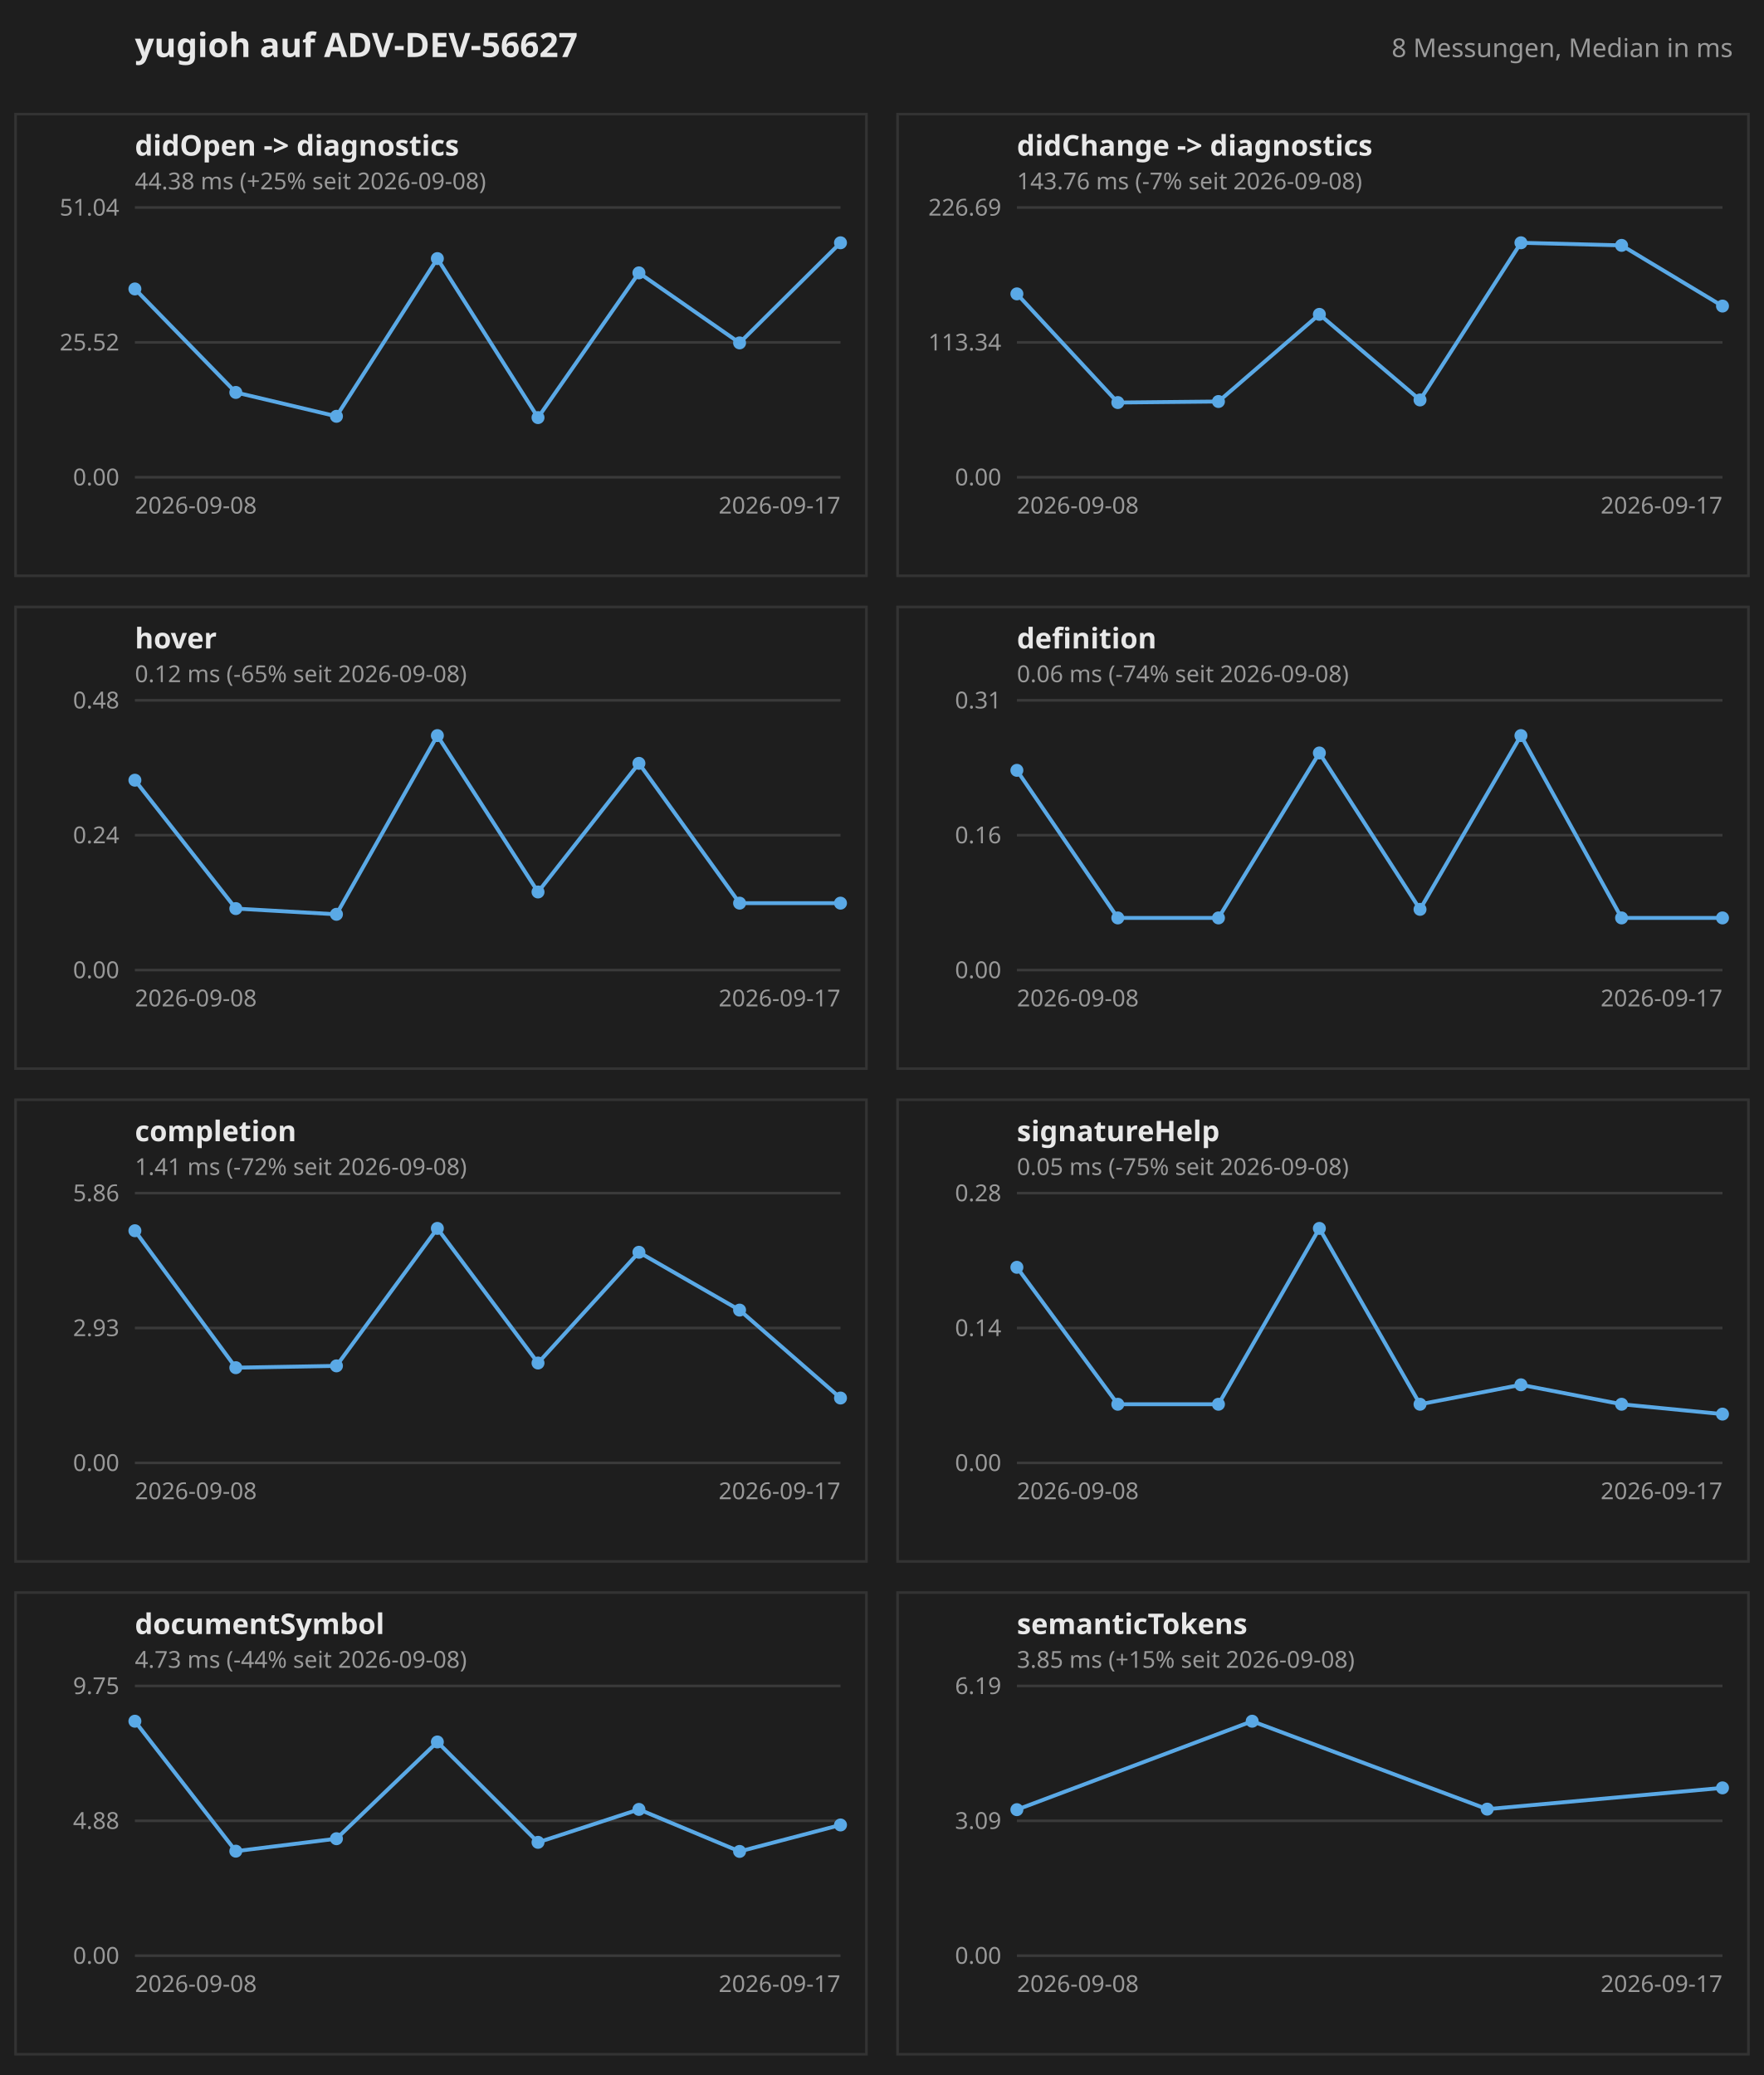
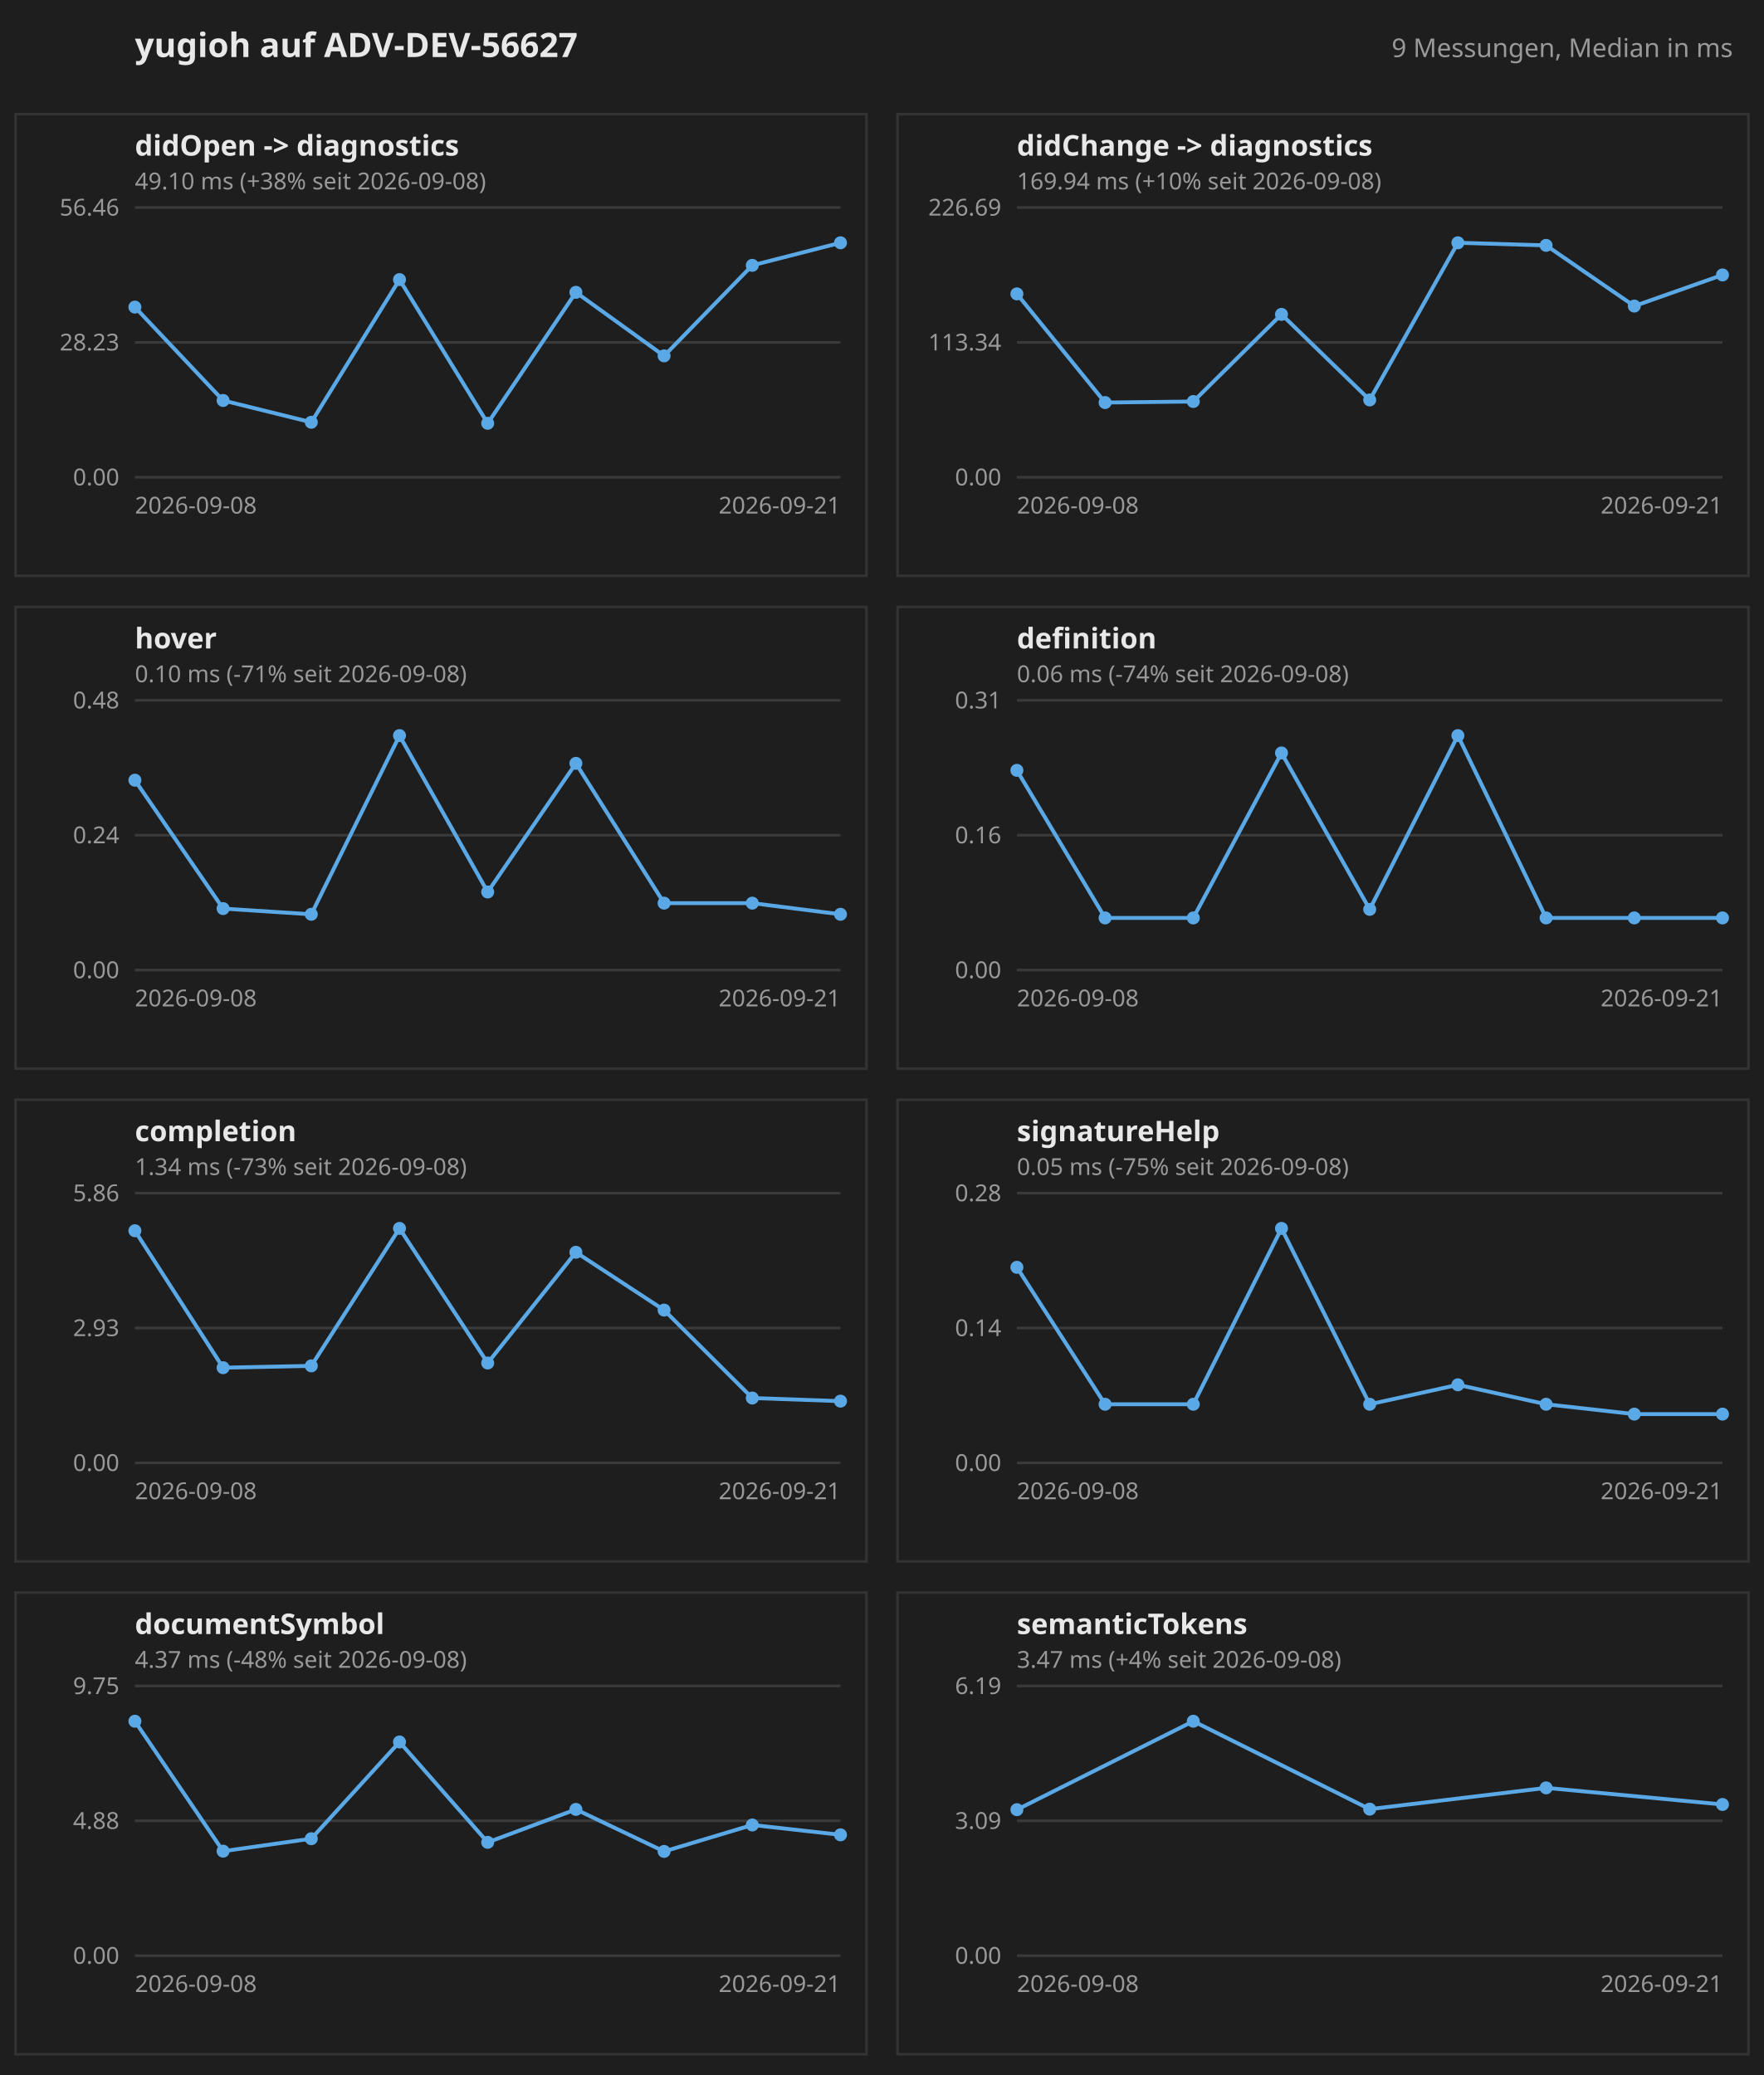
<svg xmlns="http://www.w3.org/2000/svg" width="680" height="800" font-family="sans-serif">
  <rect width="680" height="800" fill="#1e1e1e" />
  <text x="52" y="22" font-size="13" font-weight="bold" fill="#e8e8e8">yugioh auf ADV-DEV-56627</text>
-   <text x="668" y="22" text-anchor="end" font-size="10" fill="#999">8 Messungen, Median in ms</text>
+   <text x="668" y="22" text-anchor="end" font-size="10" fill="#999">9 Messungen, Median in ms</text>
  <g transform="translate(0 40)">
    <rect x="6" y="4" width="328" height="178" fill="none" stroke="#333" />
    <text x="52" y="20" font-size="11" font-weight="bold" fill="#e8e8e8">didOpen -&gt; diagnostics</text>
-     <text x="52" y="33" font-size="9" fill="#999">44.38 ms (+25% seit 2026-09-08)</text>
+     <text x="52" y="33" font-size="9" fill="#999">49.10 ms (+38% seit 2026-09-08)</text>
    <line x1="52" y1="144.0" x2="324" y2="144.0" stroke="#3a3a3a" />
    <text x="46" y="144.0" text-anchor="end" dominant-baseline="middle" font-size="9" fill="#999">0.00</text>
    <line x1="52" y1="92.0" x2="324" y2="92.0" stroke="#3a3a3a" />
-     <text x="46" y="92.0" text-anchor="end" dominant-baseline="middle" font-size="9" fill="#999">25.52</text>
+     <text x="46" y="92.0" text-anchor="end" dominant-baseline="middle" font-size="9" fill="#999">28.23</text>
    <line x1="52" y1="40.0" x2="324" y2="40.0" stroke="#3a3a3a" />
-     <text x="46" y="40.0" text-anchor="end" dominant-baseline="middle" font-size="9" fill="#999">51.04</text>
+     <text x="46" y="40.0" text-anchor="end" dominant-baseline="middle" font-size="9" fill="#999">56.46</text>
    <text x="52" y="158" font-size="9" fill="#999">2026-09-08</text>
-     <text x="324" y="158" text-anchor="end" font-size="9" fill="#999">2026-09-17</text>
-     <polyline fill="none" stroke="#5aa9e6" stroke-width="1.5" points="52.0,71.4 90.9,111.3 129.7,120.5 168.6,59.7 207.4,121.0 246.3,65.2 285.1,92.2 324.0,53.6" />
-     <circle cx="52.0" cy="71.4" r="2.5" fill="#5aa9e6" />
-     <circle cx="90.9" cy="111.3" r="2.5" fill="#5aa9e6" />
-     <circle cx="129.7" cy="120.5" r="2.5" fill="#5aa9e6" />
-     <circle cx="168.6" cy="59.7" r="2.5" fill="#5aa9e6" />
-     <circle cx="207.4" cy="121.0" r="2.5" fill="#5aa9e6" />
-     <circle cx="246.3" cy="65.2" r="2.5" fill="#5aa9e6" />
-     <circle cx="285.1" cy="92.2" r="2.5" fill="#5aa9e6" />
+     <text x="324" y="158" text-anchor="end" font-size="9" fill="#999">2026-09-21</text>
+     <polyline fill="none" stroke="#5aa9e6" stroke-width="1.5" points="52.0,78.4 86.0,114.4 120.0,122.8 154.0,67.8 188.0,123.2 222.0,72.7 256.0,97.2 290.0,62.3 324.0,53.6" />
+     <circle cx="52.0" cy="78.4" r="2.5" fill="#5aa9e6" />
+     <circle cx="86.0" cy="114.4" r="2.5" fill="#5aa9e6" />
+     <circle cx="120.0" cy="122.8" r="2.5" fill="#5aa9e6" />
+     <circle cx="154.0" cy="67.8" r="2.5" fill="#5aa9e6" />
+     <circle cx="188.0" cy="123.2" r="2.5" fill="#5aa9e6" />
+     <circle cx="222.0" cy="72.7" r="2.5" fill="#5aa9e6" />
+     <circle cx="256.0" cy="97.2" r="2.5" fill="#5aa9e6" />
+     <circle cx="290.0" cy="62.3" r="2.5" fill="#5aa9e6" />
    <circle cx="324.0" cy="53.6" r="2.5" fill="#5aa9e6" />
  </g>
  <g transform="translate(340 40)">
    <rect x="6" y="4" width="328" height="178" fill="none" stroke="#333" />
    <text x="52" y="20" font-size="11" font-weight="bold" fill="#e8e8e8">didChange -&gt; diagnostics</text>
-     <text x="52" y="33" font-size="9" fill="#999">143.76 ms (-7% seit 2026-09-08)</text>
+     <text x="52" y="33" font-size="9" fill="#999">169.94 ms (+10% seit 2026-09-08)</text>
    <line x1="52" y1="144.0" x2="324" y2="144.0" stroke="#3a3a3a" />
    <text x="46" y="144.0" text-anchor="end" dominant-baseline="middle" font-size="9" fill="#999">0.00</text>
    <line x1="52" y1="92.0" x2="324" y2="92.0" stroke="#3a3a3a" />
    <text x="46" y="92.0" text-anchor="end" dominant-baseline="middle" font-size="9" fill="#999">113.34</text>
    <line x1="52" y1="40.0" x2="324" y2="40.0" stroke="#3a3a3a" />
    <text x="46" y="40.0" text-anchor="end" dominant-baseline="middle" font-size="9" fill="#999">226.69</text>
    <text x="52" y="158" font-size="9" fill="#999">2026-09-08</text>
-     <text x="324" y="158" text-anchor="end" font-size="9" fill="#999">2026-09-17</text>
-     <polyline fill="none" stroke="#5aa9e6" stroke-width="1.5" points="52.0,73.3 90.9,115.2 129.7,114.8 168.6,81.2 207.4,114.2 246.3,53.6 285.1,54.6 324.0,78.0" />
+     <text x="324" y="158" text-anchor="end" font-size="9" fill="#999">2026-09-21</text>
+     <polyline fill="none" stroke="#5aa9e6" stroke-width="1.5" points="52.0,73.3 86.0,115.2 120.0,114.8 154.0,81.2 188.0,114.2 222.0,53.6 256.0,54.6 290.0,78.0 324.0,66.0" />
    <circle cx="52.0" cy="73.3" r="2.5" fill="#5aa9e6" />
-     <circle cx="90.9" cy="115.2" r="2.5" fill="#5aa9e6" />
-     <circle cx="129.7" cy="114.8" r="2.5" fill="#5aa9e6" />
-     <circle cx="168.6" cy="81.2" r="2.5" fill="#5aa9e6" />
-     <circle cx="207.4" cy="114.2" r="2.5" fill="#5aa9e6" />
-     <circle cx="246.3" cy="53.6" r="2.5" fill="#5aa9e6" />
-     <circle cx="285.1" cy="54.6" r="2.5" fill="#5aa9e6" />
-     <circle cx="324.0" cy="78.0" r="2.5" fill="#5aa9e6" />
+     <circle cx="86.0" cy="115.2" r="2.5" fill="#5aa9e6" />
+     <circle cx="120.0" cy="114.8" r="2.5" fill="#5aa9e6" />
+     <circle cx="154.0" cy="81.2" r="2.5" fill="#5aa9e6" />
+     <circle cx="188.0" cy="114.2" r="2.5" fill="#5aa9e6" />
+     <circle cx="222.0" cy="53.6" r="2.5" fill="#5aa9e6" />
+     <circle cx="256.0" cy="54.6" r="2.5" fill="#5aa9e6" />
+     <circle cx="290.0" cy="78.0" r="2.5" fill="#5aa9e6" />
+     <circle cx="324.0" cy="66.0" r="2.5" fill="#5aa9e6" />
  </g>
  <g transform="translate(0 230)">
    <rect x="6" y="4" width="328" height="178" fill="none" stroke="#333" />
    <text x="52" y="20" font-size="11" font-weight="bold" fill="#e8e8e8">hover</text>
-     <text x="52" y="33" font-size="9" fill="#999">0.12 ms (-65% seit 2026-09-08)</text>
+     <text x="52" y="33" font-size="9" fill="#999">0.10 ms (-71% seit 2026-09-08)</text>
    <line x1="52" y1="144.0" x2="324" y2="144.0" stroke="#3a3a3a" />
    <text x="46" y="144.0" text-anchor="end" dominant-baseline="middle" font-size="9" fill="#999">0.00</text>
    <line x1="52" y1="92.0" x2="324" y2="92.0" stroke="#3a3a3a" />
    <text x="46" y="92.0" text-anchor="end" dominant-baseline="middle" font-size="9" fill="#999">0.24</text>
    <line x1="52" y1="40.0" x2="324" y2="40.0" stroke="#3a3a3a" />
    <text x="46" y="40.0" text-anchor="end" dominant-baseline="middle" font-size="9" fill="#999">0.48</text>
    <text x="52" y="158" font-size="9" fill="#999">2026-09-08</text>
-     <text x="324" y="158" text-anchor="end" font-size="9" fill="#999">2026-09-17</text>
-     <polyline fill="none" stroke="#5aa9e6" stroke-width="1.5" points="52.0,70.8 90.9,120.3 129.7,122.5 168.6,53.6 207.4,113.9 246.3,64.3 285.1,118.2 324.0,118.2" />
+     <text x="324" y="158" text-anchor="end" font-size="9" fill="#999">2026-09-21</text>
+     <polyline fill="none" stroke="#5aa9e6" stroke-width="1.5" points="52.0,70.8 86.0,120.3 120.0,122.5 154.0,53.6 188.0,113.9 222.0,64.3 256.0,118.2 290.0,118.2 324.0,122.5" />
    <circle cx="52.0" cy="70.8" r="2.5" fill="#5aa9e6" />
-     <circle cx="90.9" cy="120.3" r="2.5" fill="#5aa9e6" />
-     <circle cx="129.7" cy="122.5" r="2.5" fill="#5aa9e6" />
-     <circle cx="168.6" cy="53.6" r="2.5" fill="#5aa9e6" />
-     <circle cx="207.4" cy="113.9" r="2.5" fill="#5aa9e6" />
-     <circle cx="246.3" cy="64.3" r="2.5" fill="#5aa9e6" />
-     <circle cx="285.1" cy="118.2" r="2.5" fill="#5aa9e6" />
-     <circle cx="324.0" cy="118.2" r="2.5" fill="#5aa9e6" />
+     <circle cx="86.0" cy="120.3" r="2.5" fill="#5aa9e6" />
+     <circle cx="120.0" cy="122.5" r="2.5" fill="#5aa9e6" />
+     <circle cx="154.0" cy="53.6" r="2.5" fill="#5aa9e6" />
+     <circle cx="188.0" cy="113.9" r="2.5" fill="#5aa9e6" />
+     <circle cx="222.0" cy="64.3" r="2.5" fill="#5aa9e6" />
+     <circle cx="256.0" cy="118.2" r="2.5" fill="#5aa9e6" />
+     <circle cx="290.0" cy="118.2" r="2.5" fill="#5aa9e6" />
+     <circle cx="324.0" cy="122.5" r="2.5" fill="#5aa9e6" />
  </g>
  <g transform="translate(340 230)">
    <rect x="6" y="4" width="328" height="178" fill="none" stroke="#333" />
    <text x="52" y="20" font-size="11" font-weight="bold" fill="#e8e8e8">definition</text>
    <text x="52" y="33" font-size="9" fill="#999">0.06 ms (-74% seit 2026-09-08)</text>
    <line x1="52" y1="144.0" x2="324" y2="144.0" stroke="#3a3a3a" />
    <text x="46" y="144.0" text-anchor="end" dominant-baseline="middle" font-size="9" fill="#999">0.00</text>
    <line x1="52" y1="92.0" x2="324" y2="92.0" stroke="#3a3a3a" />
    <text x="46" y="92.0" text-anchor="end" dominant-baseline="middle" font-size="9" fill="#999">0.16</text>
    <line x1="52" y1="40.0" x2="324" y2="40.0" stroke="#3a3a3a" />
    <text x="46" y="40.0" text-anchor="end" dominant-baseline="middle" font-size="9" fill="#999">0.31</text>
    <text x="52" y="158" font-size="9" fill="#999">2026-09-08</text>
-     <text x="324" y="158" text-anchor="end" font-size="9" fill="#999">2026-09-17</text>
-     <polyline fill="none" stroke="#5aa9e6" stroke-width="1.5" points="52.0,67.0 90.9,123.9 129.7,123.9 168.6,60.3 207.4,120.6 246.3,53.6 285.1,123.9 324.0,123.9" />
+     <text x="324" y="158" text-anchor="end" font-size="9" fill="#999">2026-09-21</text>
+     <polyline fill="none" stroke="#5aa9e6" stroke-width="1.5" points="52.0,67.0 86.0,123.9 120.0,123.9 154.0,60.3 188.0,120.6 222.0,53.6 256.0,123.9 290.0,123.9 324.0,123.9" />
    <circle cx="52.0" cy="67.0" r="2.5" fill="#5aa9e6" />
-     <circle cx="90.9" cy="123.9" r="2.5" fill="#5aa9e6" />
-     <circle cx="129.7" cy="123.9" r="2.5" fill="#5aa9e6" />
-     <circle cx="168.6" cy="60.3" r="2.5" fill="#5aa9e6" />
-     <circle cx="207.4" cy="120.6" r="2.5" fill="#5aa9e6" />
-     <circle cx="246.3" cy="53.6" r="2.5" fill="#5aa9e6" />
-     <circle cx="285.1" cy="123.9" r="2.5" fill="#5aa9e6" />
+     <circle cx="86.0" cy="123.9" r="2.5" fill="#5aa9e6" />
+     <circle cx="120.0" cy="123.9" r="2.5" fill="#5aa9e6" />
+     <circle cx="154.0" cy="60.3" r="2.5" fill="#5aa9e6" />
+     <circle cx="188.0" cy="120.6" r="2.5" fill="#5aa9e6" />
+     <circle cx="222.0" cy="53.6" r="2.5" fill="#5aa9e6" />
+     <circle cx="256.0" cy="123.9" r="2.5" fill="#5aa9e6" />
+     <circle cx="290.0" cy="123.9" r="2.5" fill="#5aa9e6" />
    <circle cx="324.0" cy="123.9" r="2.5" fill="#5aa9e6" />
  </g>
  <g transform="translate(0 420)">
    <rect x="6" y="4" width="328" height="178" fill="none" stroke="#333" />
    <text x="52" y="20" font-size="11" font-weight="bold" fill="#e8e8e8">completion</text>
-     <text x="52" y="33" font-size="9" fill="#999">1.41 ms (-72% seit 2026-09-08)</text>
+     <text x="52" y="33" font-size="9" fill="#999">1.34 ms (-73% seit 2026-09-08)</text>
    <line x1="52" y1="144.0" x2="324" y2="144.0" stroke="#3a3a3a" />
    <text x="46" y="144.0" text-anchor="end" dominant-baseline="middle" font-size="9" fill="#999">0.00</text>
    <line x1="52" y1="92.0" x2="324" y2="92.0" stroke="#3a3a3a" />
    <text x="46" y="92.0" text-anchor="end" dominant-baseline="middle" font-size="9" fill="#999">2.93</text>
    <line x1="52" y1="40.0" x2="324" y2="40.0" stroke="#3a3a3a" />
    <text x="46" y="40.0" text-anchor="end" dominant-baseline="middle" font-size="9" fill="#999">5.86</text>
    <text x="52" y="158" font-size="9" fill="#999">2026-09-08</text>
-     <text x="324" y="158" text-anchor="end" font-size="9" fill="#999">2026-09-17</text>
-     <polyline fill="none" stroke="#5aa9e6" stroke-width="1.5" points="52.0,54.5 90.9,107.3 129.7,106.6 168.6,53.6 207.4,105.5 246.3,62.8 285.1,85.1 324.0,119.0" />
+     <text x="324" y="158" text-anchor="end" font-size="9" fill="#999">2026-09-21</text>
+     <polyline fill="none" stroke="#5aa9e6" stroke-width="1.5" points="52.0,54.5 86.0,107.3 120.0,106.6 154.0,53.6 188.0,105.5 222.0,62.8 256.0,85.1 290.0,119.0 324.0,120.2" />
    <circle cx="52.0" cy="54.5" r="2.5" fill="#5aa9e6" />
-     <circle cx="90.9" cy="107.3" r="2.5" fill="#5aa9e6" />
-     <circle cx="129.7" cy="106.6" r="2.5" fill="#5aa9e6" />
-     <circle cx="168.6" cy="53.6" r="2.5" fill="#5aa9e6" />
-     <circle cx="207.4" cy="105.5" r="2.5" fill="#5aa9e6" />
-     <circle cx="246.3" cy="62.8" r="2.5" fill="#5aa9e6" />
-     <circle cx="285.1" cy="85.1" r="2.5" fill="#5aa9e6" />
-     <circle cx="324.0" cy="119.0" r="2.5" fill="#5aa9e6" />
+     <circle cx="86.0" cy="107.3" r="2.5" fill="#5aa9e6" />
+     <circle cx="120.0" cy="106.6" r="2.5" fill="#5aa9e6" />
+     <circle cx="154.0" cy="53.6" r="2.5" fill="#5aa9e6" />
+     <circle cx="188.0" cy="105.5" r="2.5" fill="#5aa9e6" />
+     <circle cx="222.0" cy="62.8" r="2.5" fill="#5aa9e6" />
+     <circle cx="256.0" cy="85.1" r="2.5" fill="#5aa9e6" />
+     <circle cx="290.0" cy="119.0" r="2.5" fill="#5aa9e6" />
+     <circle cx="324.0" cy="120.2" r="2.5" fill="#5aa9e6" />
  </g>
  <g transform="translate(340 420)">
    <rect x="6" y="4" width="328" height="178" fill="none" stroke="#333" />
    <text x="52" y="20" font-size="11" font-weight="bold" fill="#e8e8e8">signatureHelp</text>
    <text x="52" y="33" font-size="9" fill="#999">0.05 ms (-75% seit 2026-09-08)</text>
    <line x1="52" y1="144.0" x2="324" y2="144.0" stroke="#3a3a3a" />
    <text x="46" y="144.0" text-anchor="end" dominant-baseline="middle" font-size="9" fill="#999">0.00</text>
    <line x1="52" y1="92.0" x2="324" y2="92.0" stroke="#3a3a3a" />
    <text x="46" y="92.0" text-anchor="end" dominant-baseline="middle" font-size="9" fill="#999">0.14</text>
    <line x1="52" y1="40.0" x2="324" y2="40.0" stroke="#3a3a3a" />
    <text x="46" y="40.0" text-anchor="end" dominant-baseline="middle" font-size="9" fill="#999">0.28</text>
    <text x="52" y="158" font-size="9" fill="#999">2026-09-08</text>
-     <text x="324" y="158" text-anchor="end" font-size="9" fill="#999">2026-09-17</text>
-     <polyline fill="none" stroke="#5aa9e6" stroke-width="1.5" points="52.0,68.6 90.9,121.4 129.7,121.4 168.6,53.6 207.4,121.4 246.3,113.9 285.1,121.4 324.0,125.2" />
+     <text x="324" y="158" text-anchor="end" font-size="9" fill="#999">2026-09-21</text>
+     <polyline fill="none" stroke="#5aa9e6" stroke-width="1.5" points="52.0,68.6 86.0,121.4 120.0,121.4 154.0,53.6 188.0,121.4 222.0,113.9 256.0,121.4 290.0,125.2 324.0,125.2" />
    <circle cx="52.0" cy="68.6" r="2.5" fill="#5aa9e6" />
-     <circle cx="90.9" cy="121.4" r="2.5" fill="#5aa9e6" />
-     <circle cx="129.7" cy="121.4" r="2.5" fill="#5aa9e6" />
-     <circle cx="168.6" cy="53.6" r="2.5" fill="#5aa9e6" />
-     <circle cx="207.4" cy="121.4" r="2.5" fill="#5aa9e6" />
-     <circle cx="246.3" cy="113.9" r="2.5" fill="#5aa9e6" />
-     <circle cx="285.1" cy="121.4" r="2.5" fill="#5aa9e6" />
+     <circle cx="86.0" cy="121.4" r="2.5" fill="#5aa9e6" />
+     <circle cx="120.0" cy="121.4" r="2.5" fill="#5aa9e6" />
+     <circle cx="154.0" cy="53.6" r="2.5" fill="#5aa9e6" />
+     <circle cx="188.0" cy="121.4" r="2.5" fill="#5aa9e6" />
+     <circle cx="222.0" cy="113.9" r="2.5" fill="#5aa9e6" />
+     <circle cx="256.0" cy="121.4" r="2.5" fill="#5aa9e6" />
+     <circle cx="290.0" cy="125.2" r="2.5" fill="#5aa9e6" />
    <circle cx="324.0" cy="125.2" r="2.5" fill="#5aa9e6" />
  </g>
  <g transform="translate(0 610)">
    <rect x="6" y="4" width="328" height="178" fill="none" stroke="#333" />
    <text x="52" y="20" font-size="11" font-weight="bold" fill="#e8e8e8">documentSymbol</text>
-     <text x="52" y="33" font-size="9" fill="#999">4.73 ms (-44% seit 2026-09-08)</text>
+     <text x="52" y="33" font-size="9" fill="#999">4.37 ms (-48% seit 2026-09-08)</text>
    <line x1="52" y1="144.0" x2="324" y2="144.0" stroke="#3a3a3a" />
    <text x="46" y="144.0" text-anchor="end" dominant-baseline="middle" font-size="9" fill="#999">0.00</text>
    <line x1="52" y1="92.0" x2="324" y2="92.0" stroke="#3a3a3a" />
    <text x="46" y="92.0" text-anchor="end" dominant-baseline="middle" font-size="9" fill="#999">4.88</text>
    <line x1="52" y1="40.0" x2="324" y2="40.0" stroke="#3a3a3a" />
    <text x="46" y="40.0" text-anchor="end" dominant-baseline="middle" font-size="9" fill="#999">9.75</text>
    <text x="52" y="158" font-size="9" fill="#999">2026-09-08</text>
-     <text x="324" y="158" text-anchor="end" font-size="9" fill="#999">2026-09-17</text>
-     <polyline fill="none" stroke="#5aa9e6" stroke-width="1.5" points="52.0,53.6 90.9,103.7 129.7,98.9 168.6,61.6 207.4,100.3 246.3,87.6 285.1,103.8 324.0,93.6" />
+     <text x="324" y="158" text-anchor="end" font-size="9" fill="#999">2026-09-21</text>
+     <polyline fill="none" stroke="#5aa9e6" stroke-width="1.5" points="52.0,53.6 86.0,103.7 120.0,98.9 154.0,61.6 188.0,100.3 222.0,87.6 256.0,103.8 290.0,93.6 324.0,97.4" />
    <circle cx="52.0" cy="53.6" r="2.5" fill="#5aa9e6" />
-     <circle cx="90.9" cy="103.7" r="2.5" fill="#5aa9e6" />
-     <circle cx="129.7" cy="98.9" r="2.5" fill="#5aa9e6" />
-     <circle cx="168.6" cy="61.6" r="2.5" fill="#5aa9e6" />
-     <circle cx="207.4" cy="100.3" r="2.5" fill="#5aa9e6" />
-     <circle cx="246.3" cy="87.6" r="2.5" fill="#5aa9e6" />
-     <circle cx="285.1" cy="103.8" r="2.5" fill="#5aa9e6" />
-     <circle cx="324.0" cy="93.6" r="2.5" fill="#5aa9e6" />
+     <circle cx="86.0" cy="103.7" r="2.5" fill="#5aa9e6" />
+     <circle cx="120.0" cy="98.9" r="2.5" fill="#5aa9e6" />
+     <circle cx="154.0" cy="61.6" r="2.5" fill="#5aa9e6" />
+     <circle cx="188.0" cy="100.3" r="2.5" fill="#5aa9e6" />
+     <circle cx="222.0" cy="87.6" r="2.5" fill="#5aa9e6" />
+     <circle cx="256.0" cy="103.8" r="2.5" fill="#5aa9e6" />
+     <circle cx="290.0" cy="93.6" r="2.5" fill="#5aa9e6" />
+     <circle cx="324.0" cy="97.4" r="2.5" fill="#5aa9e6" />
  </g>
  <g transform="translate(340 610)">
    <rect x="6" y="4" width="328" height="178" fill="none" stroke="#333" />
    <text x="52" y="20" font-size="11" font-weight="bold" fill="#e8e8e8">semanticTokens</text>
-     <text x="52" y="33" font-size="9" fill="#999">3.85 ms (+15% seit 2026-09-08)</text>
+     <text x="52" y="33" font-size="9" fill="#999">3.47 ms (+4% seit 2026-09-08)</text>
    <line x1="52" y1="144.0" x2="324" y2="144.0" stroke="#3a3a3a" />
    <text x="46" y="144.0" text-anchor="end" dominant-baseline="middle" font-size="9" fill="#999">0.00</text>
    <line x1="52" y1="92.0" x2="324" y2="92.0" stroke="#3a3a3a" />
    <text x="46" y="92.0" text-anchor="end" dominant-baseline="middle" font-size="9" fill="#999">3.09</text>
    <line x1="52" y1="40.0" x2="324" y2="40.0" stroke="#3a3a3a" />
    <text x="46" y="40.0" text-anchor="end" dominant-baseline="middle" font-size="9" fill="#999">6.19</text>
    <text x="52" y="158" font-size="9" fill="#999">2026-09-08</text>
-     <text x="324" y="158" text-anchor="end" font-size="9" fill="#999">2026-09-17</text>
-     <polyline fill="none" stroke="#5aa9e6" stroke-width="1.5" points="52.0,87.7 142.7,53.6 233.3,87.5 324.0,79.3" />
+     <text x="324" y="158" text-anchor="end" font-size="9" fill="#999">2026-09-21</text>
+     <polyline fill="none" stroke="#5aa9e6" stroke-width="1.5" points="52.0,87.7 120.0,53.6 188.0,87.5 256.0,79.3 324.0,85.7" />
    <circle cx="52.0" cy="87.7" r="2.5" fill="#5aa9e6" />
-     <circle cx="142.7" cy="53.6" r="2.5" fill="#5aa9e6" />
-     <circle cx="233.3" cy="87.5" r="2.5" fill="#5aa9e6" />
-     <circle cx="324.0" cy="79.3" r="2.5" fill="#5aa9e6" />
+     <circle cx="120.0" cy="53.6" r="2.5" fill="#5aa9e6" />
+     <circle cx="188.0" cy="87.5" r="2.5" fill="#5aa9e6" />
+     <circle cx="256.0" cy="79.3" r="2.5" fill="#5aa9e6" />
+     <circle cx="324.0" cy="85.7" r="2.5" fill="#5aa9e6" />
  </g>
</svg>
